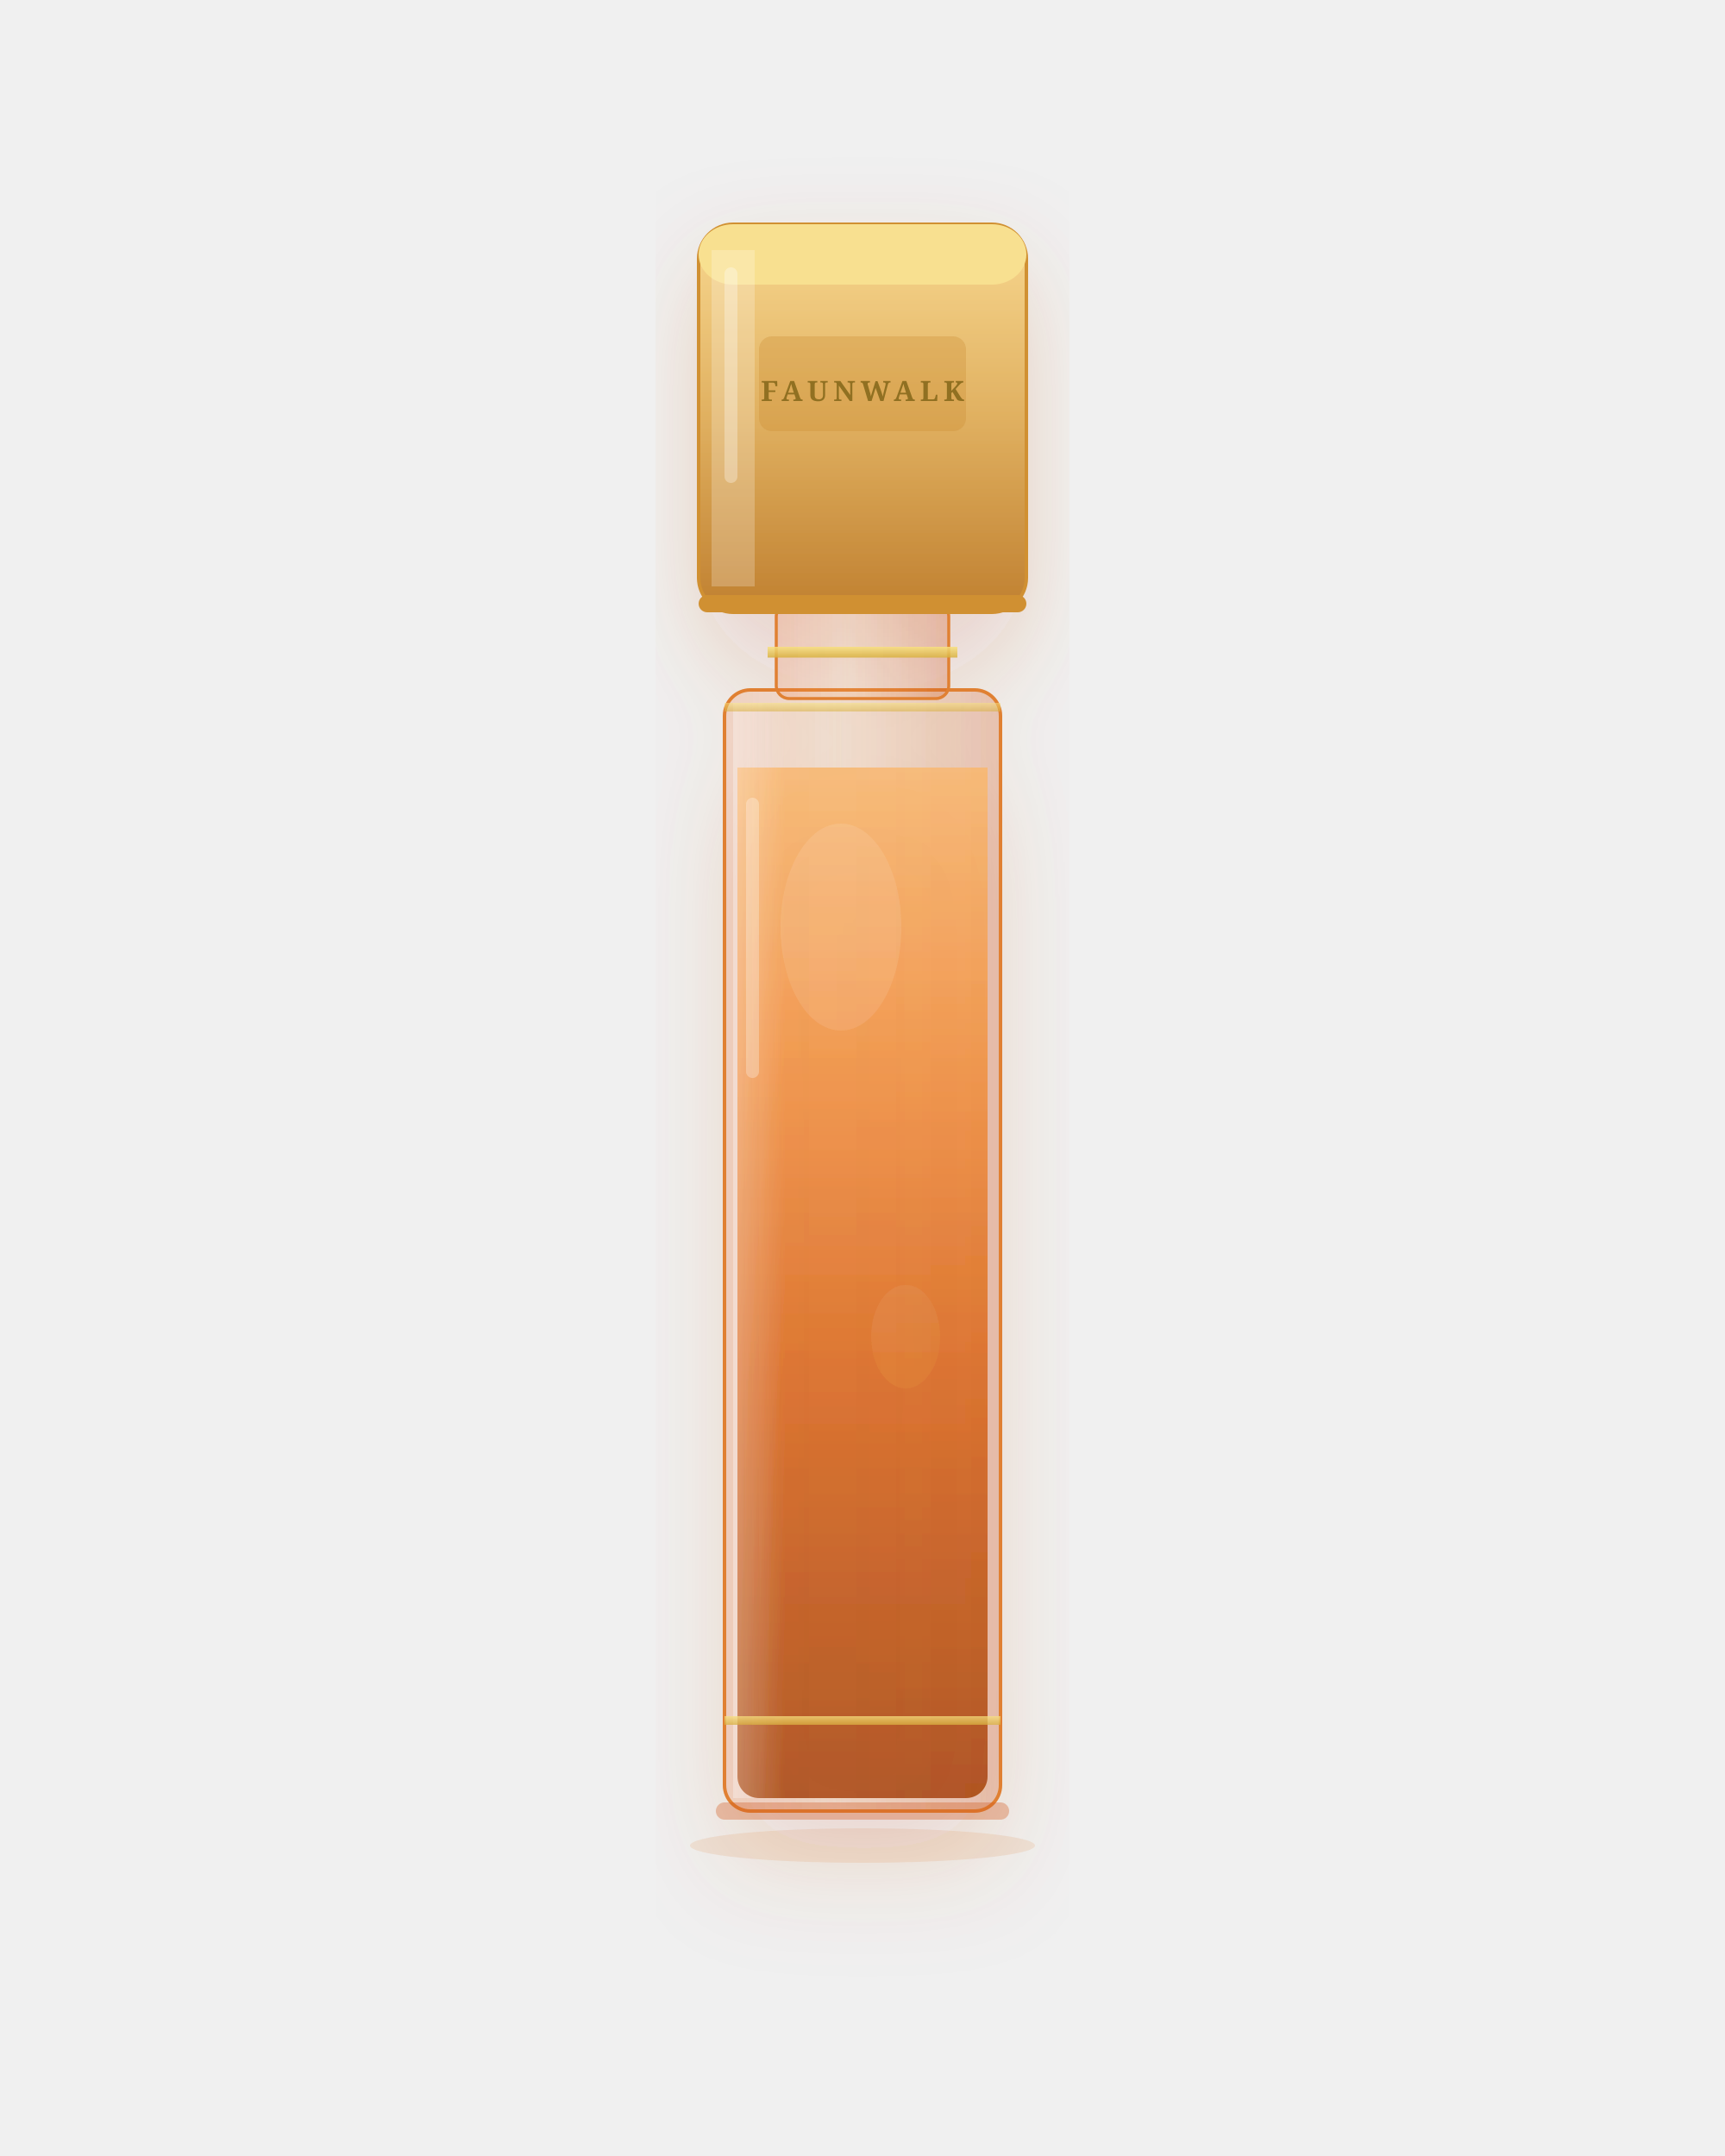
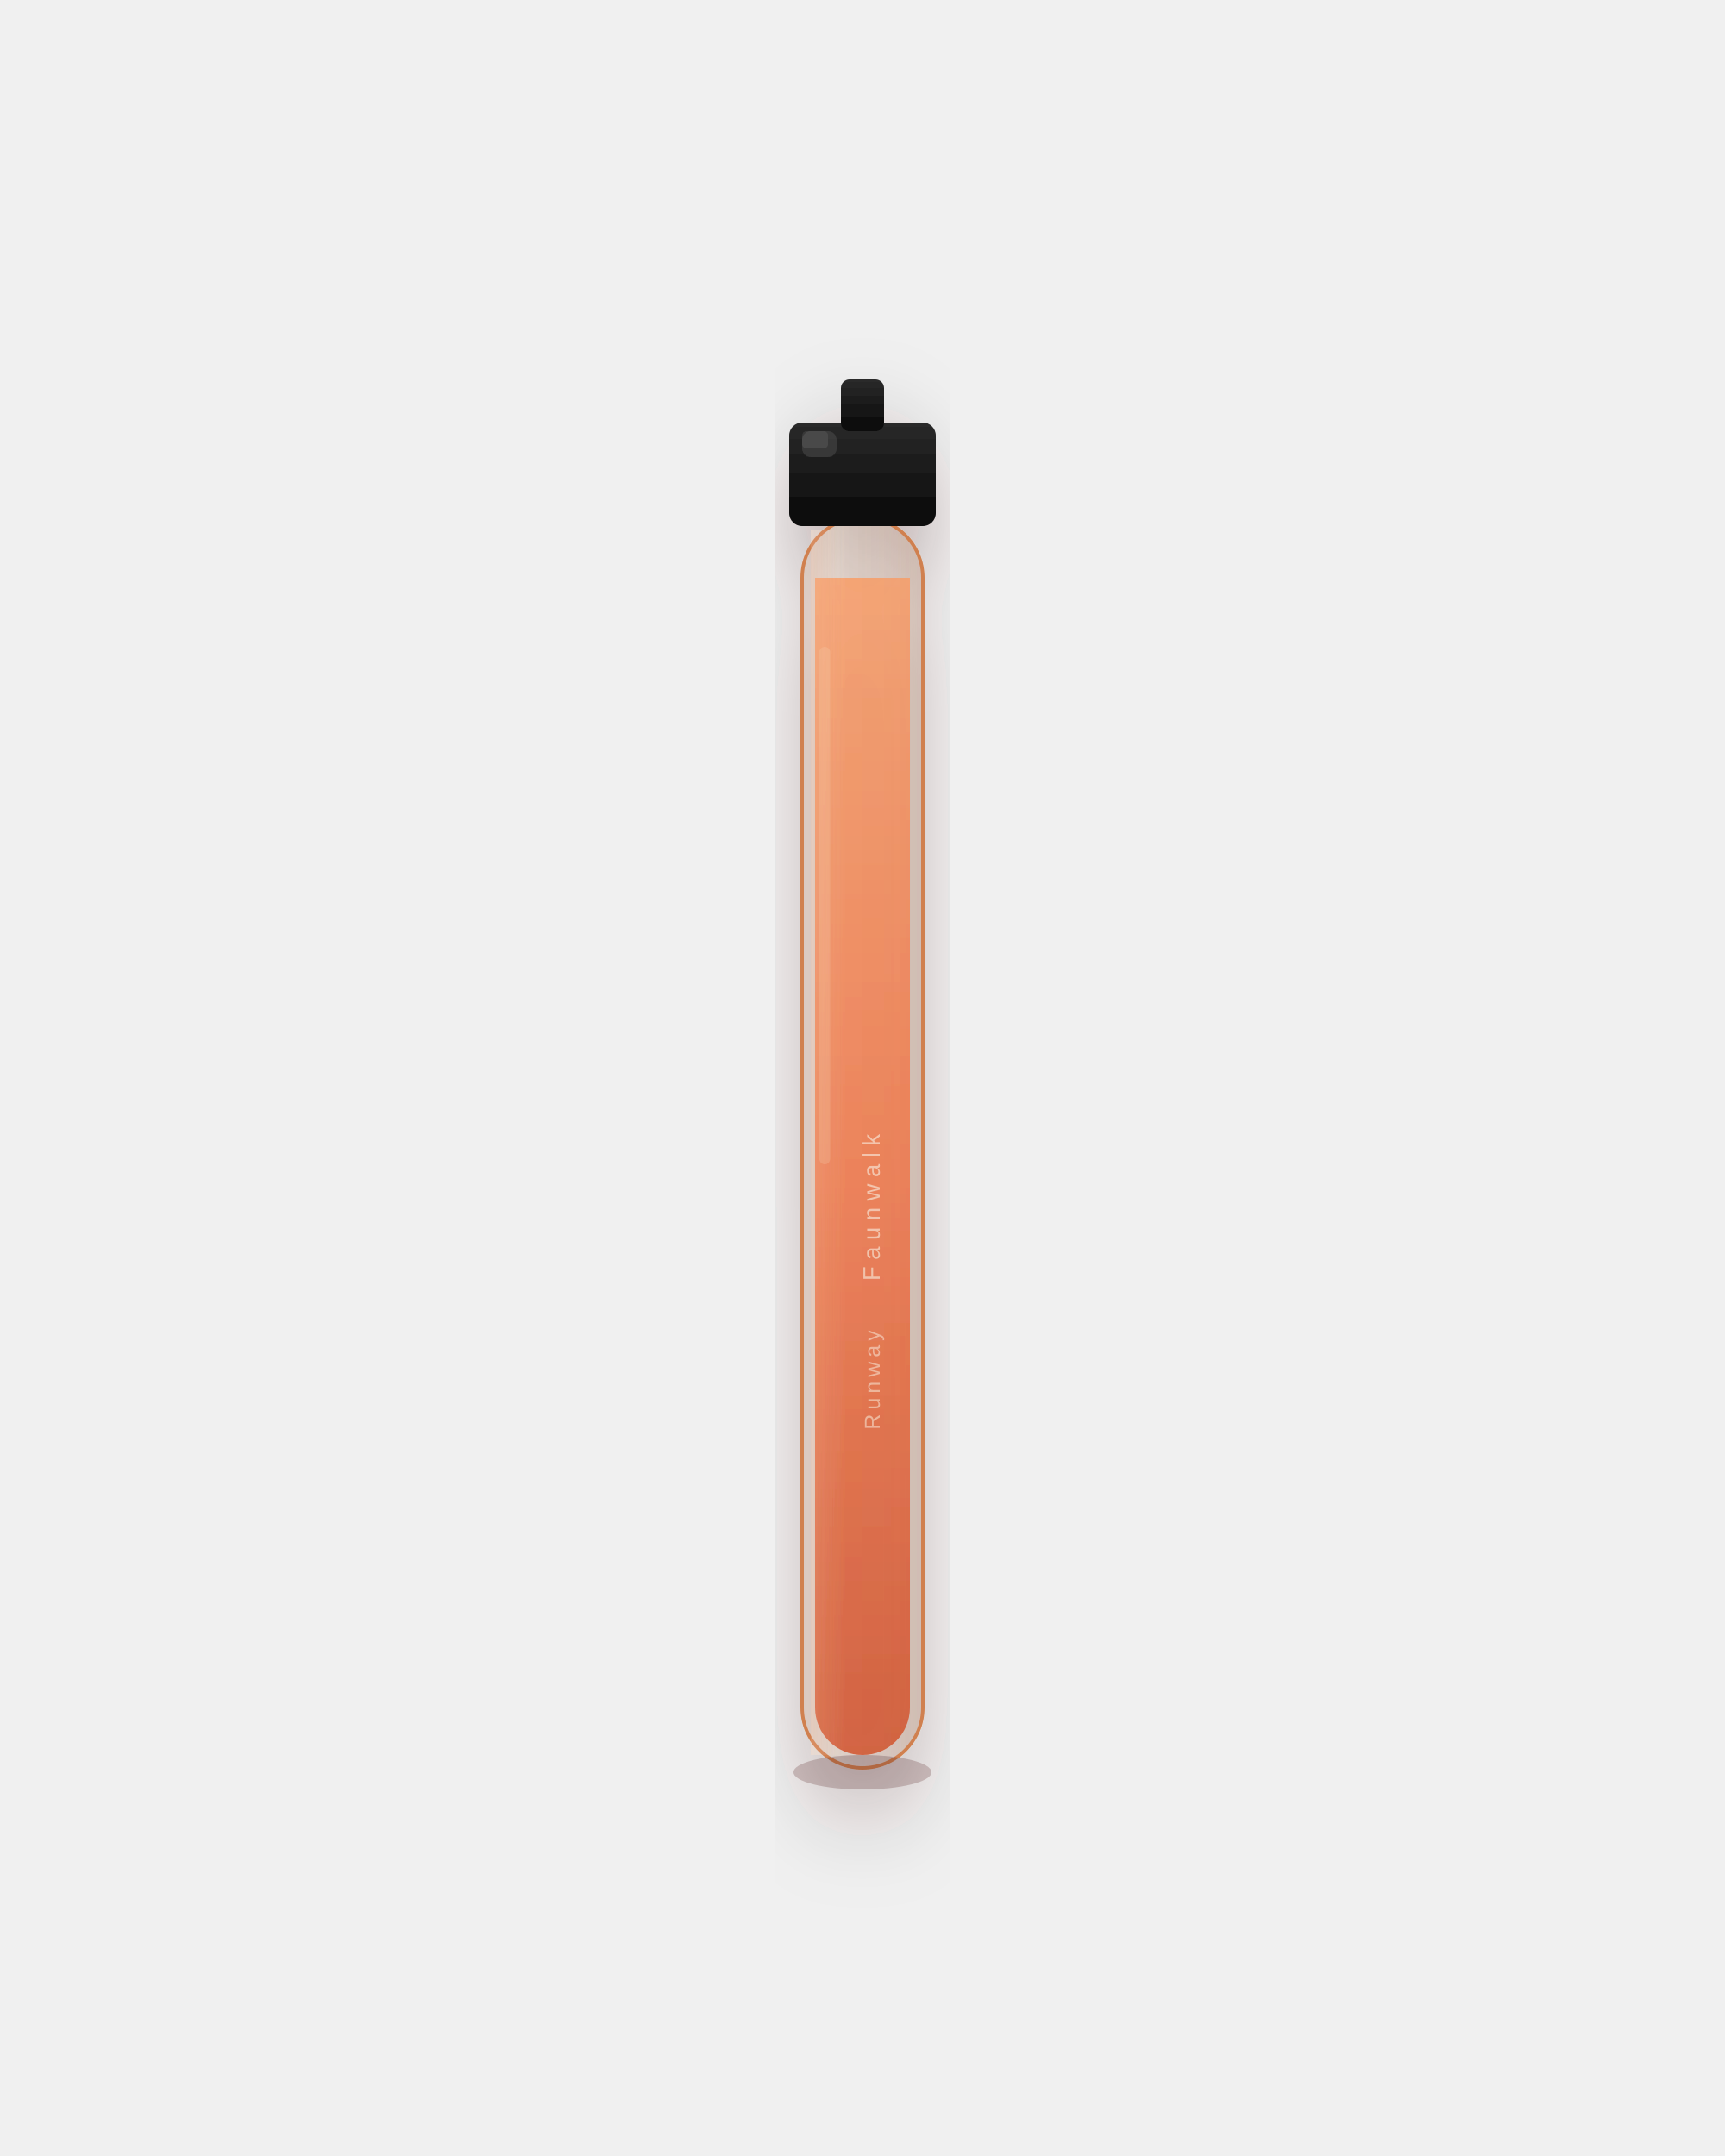
<svg xmlns="http://www.w3.org/2000/svg" viewBox="0 0 400 500" width="400" height="500">
  <defs>
-     <linearGradient id="run-glass" x1="0" y1="0" x2="1" y2="0">
-       <stop offset="0%" stop-color="#f07840" stop-opacity="0.22" />
-       <stop offset="40%" stop-color="#f8a860" stop-opacity="0.15" />
-       <stop offset="100%" stop-color="#d05820" stop-opacity="0.28" />
+     <linearGradient id="fw-glass" x1="0" y1="0" x2="1" y2="0">
+       <stop offset="0%" stop-color="#c08060" stop-opacity="0.22" />
+       <stop offset="30%" stop-color="#e0a880" stop-opacity="0.13" />
+       <stop offset="68%" stop-color="#c08060" stop-opacity="0.17" />
+       <stop offset="100%" stop-color="#a06040" stop-opacity="0.26" />
    </linearGradient>
-     <linearGradient id="run-liquid" x1="0" y1="0" x2="0" y2="1">
-       <stop offset="0%" stop-color="#f8b870" />
-       <stop offset="30%" stop-color="#f09040" />
-       <stop offset="60%" stop-color="#d86820" />
-       <stop offset="100%" stop-color="#a84810" />
+     <linearGradient id="fw-liquid" x1="0" y1="0" x2="0" y2="1">
+       <stop offset="0%" stop-color="#f89860" />
+       <stop offset="50%" stop-color="#f07040" />
+       <stop offset="100%" stop-color="#d04820" />
    </linearGradient>
-     <linearGradient id="run-cap" x1="0" y1="0" x2="0" y2="1">
-       <stop offset="0%" stop-color="#f8d890" />
-       <stop offset="50%" stop-color="#e0b060" />
-       <stop offset="100%" stop-color="#c08030" />
+     <linearGradient id="fw-spray" x1="0" y1="0" x2="0" y2="1">
+       <stop offset="0%" stop-color="#2a2a2a" />
+       <stop offset="100%" stop-color="#080808" />
    </linearGradient>
-     <linearGradient id="run-accent" x1="0" y1="0" x2="0" y2="1">
-       <stop offset="0%" stop-color="#f8e080" />
-       <stop offset="100%" stop-color="#d8b040" />
+     <linearGradient id="fw-hl" x1="0" y1="0" x2="1" y2="0">
+       <stop offset="0%" stop-color="#f8c0a0" stop-opacity="0.42" />
+       <stop offset="100%" stop-color="#f8c0a0" stop-opacity="0" />
    </linearGradient>
-     <linearGradient id="run-hl" x1="0" y1="0" x2="1" y2="0">
-       <stop offset="0%" stop-color="#ffffff" stop-opacity="0.5" />
-       <stop offset="100%" stop-color="#ffffff" stop-opacity="0" />
-     </linearGradient>
-     <filter id="run-shadow">
-       <feDropShadow dx="0" dy="10" stdDeviation="12" flood-color="#d05820" flood-opacity="0.2" />
+     <filter id="fw-sh">
+       <feDropShadow dx="0" dy="10" stdDeviation="10" flood-color="#380810" flood-opacity="0.3" />
    </filter>
  </defs>
-   <g filter="url(#run-shadow)">
-     <rect x="168" y="160" width="64" height="260" rx="6" fill="url(#run-glass)" stroke="#e08030" stroke-width="0.8" />
-     <clipPath id="run-clip">
-       <rect x="171" y="163" width="58" height="254" rx="5" />
+   <g filter="url(#fw-sh)">
+     <rect x="186" y="120" width="28" height="290" rx="14" fill="url(#fw-glass)" stroke="#d08050" stroke-width="0.8" />
+     <clipPath id="fw-cl">
+       <rect x="189" y="123" width="22" height="284" rx="11" />
    </clipPath>
-     <rect x="171" y="178" width="58" height="239" fill="url(#run-liquid)" clip-path="url(#run-clip)" opacity="0.87" />
-     <ellipse cx="195" cy="215" rx="14" ry="24" fill="#ffffff" fill-opacity="0.1" clip-path="url(#run-clip)" />
-     <ellipse cx="210" cy="310" rx="8" ry="12" fill="#f8e090" fill-opacity="0.08" clip-path="url(#run-clip)" />
-     <rect x="170" y="163" width="12" height="254" fill="url(#run-hl)" opacity="0.55" />
-     <rect x="173" y="185" width="3" height="65" rx="1.5" fill="#ffffff" opacity="0.28" />
-     <rect x="168" y="398" width="64" height="2" fill="url(#run-accent)" opacity="0.75" />
-     <rect x="168" y="163" width="64" height="2" fill="url(#run-accent)" opacity="0.55" />
-     <rect x="180" y="140" width="40" height="22" rx="3" fill="url(#run-glass)" stroke="#e08030" stroke-width="0.7" />
-     <rect x="178" y="150" width="44" height="2.5" fill="url(#run-accent)" opacity="0.85" />
-     <rect x="195" y="128" width="10" height="14" rx="2" fill="#d07020" />
-     <rect x="197" y="122" width="6" height="8" rx="1" fill="#c06010" />
-     <rect x="162" y="52" width="76" height="90" rx="8" fill="url(#run-cap)" stroke="#d09030" stroke-width="0.8" />
-     <rect x="162" y="52" width="76" height="14" rx="8" fill="#f8e090" />
-     <rect x="165" y="58" width="10" height="78" fill="#ffffff" opacity="0.22" />
-     <rect x="168" y="62" width="3" height="50" rx="1.5" fill="#ffffff" opacity="0.3" />
-     <rect x="176" y="78" width="48" height="22" rx="3" fill="#c88830" opacity="0.3" />
-     <text x="200" y="93" font-family="Georgia, serif" font-size="6.5" font-weight="bold" fill="#907020" text-anchor="middle" letter-spacing="1.2">FAUNWALK</text>
-     <rect x="162" y="138" width="76" height="4" rx="2" fill="#d09030" />
-     <rect x="166" y="418" width="68" height="4" rx="2" fill="#d05820" opacity="0.35" />
-     <ellipse cx="200" cy="428" rx="40" ry="4" fill="#d05820" opacity="0.11" />
+     <rect x="189" y="134" width="22" height="273" fill="url(#fw-liquid)" clip-path="url(#fw-cl)" opacity="0.78" />
+     <rect x="188" y="123" width="8" height="284" fill="url(#fw-hl)" opacity="0.5" />
+     <rect x="190" y="150" width="2.5" height="120" rx="1.25" fill="#f8d8b8" opacity="0.22" />
+     <text transform="rotate(-90,200,280)" x="200" y="284" font-family="Arial,sans-serif" font-size="5.5" fill="#f8e8d8" text-anchor="middle" letter-spacing="1.5" opacity="0.65">Faunwalk</text>
+     <text transform="rotate(-90,200,320)" x="200" y="324" font-family="Arial,sans-serif" font-size="5" fill="#f8e8d8" text-anchor="middle" letter-spacing="1" opacity="0.55">Runway</text>
+     <ellipse cx="200" cy="411" rx="16" ry="4" fill="#380810" opacity="0.2" />
+     <rect x="183" y="98" width="34" height="24" rx="3" fill="url(#fw-spray)" />
+     <rect x="195" y="88" width="10" height="12" rx="2" fill="url(#fw-spray)" />
+     <rect x="186" y="100" width="8" height="6" rx="2" fill="#484848" opacity="0.6" />
+     <rect x="186" y="100" width="6" height="4" rx="1" fill="#ffffff" opacity="0.08" />
  </g>
</svg>
